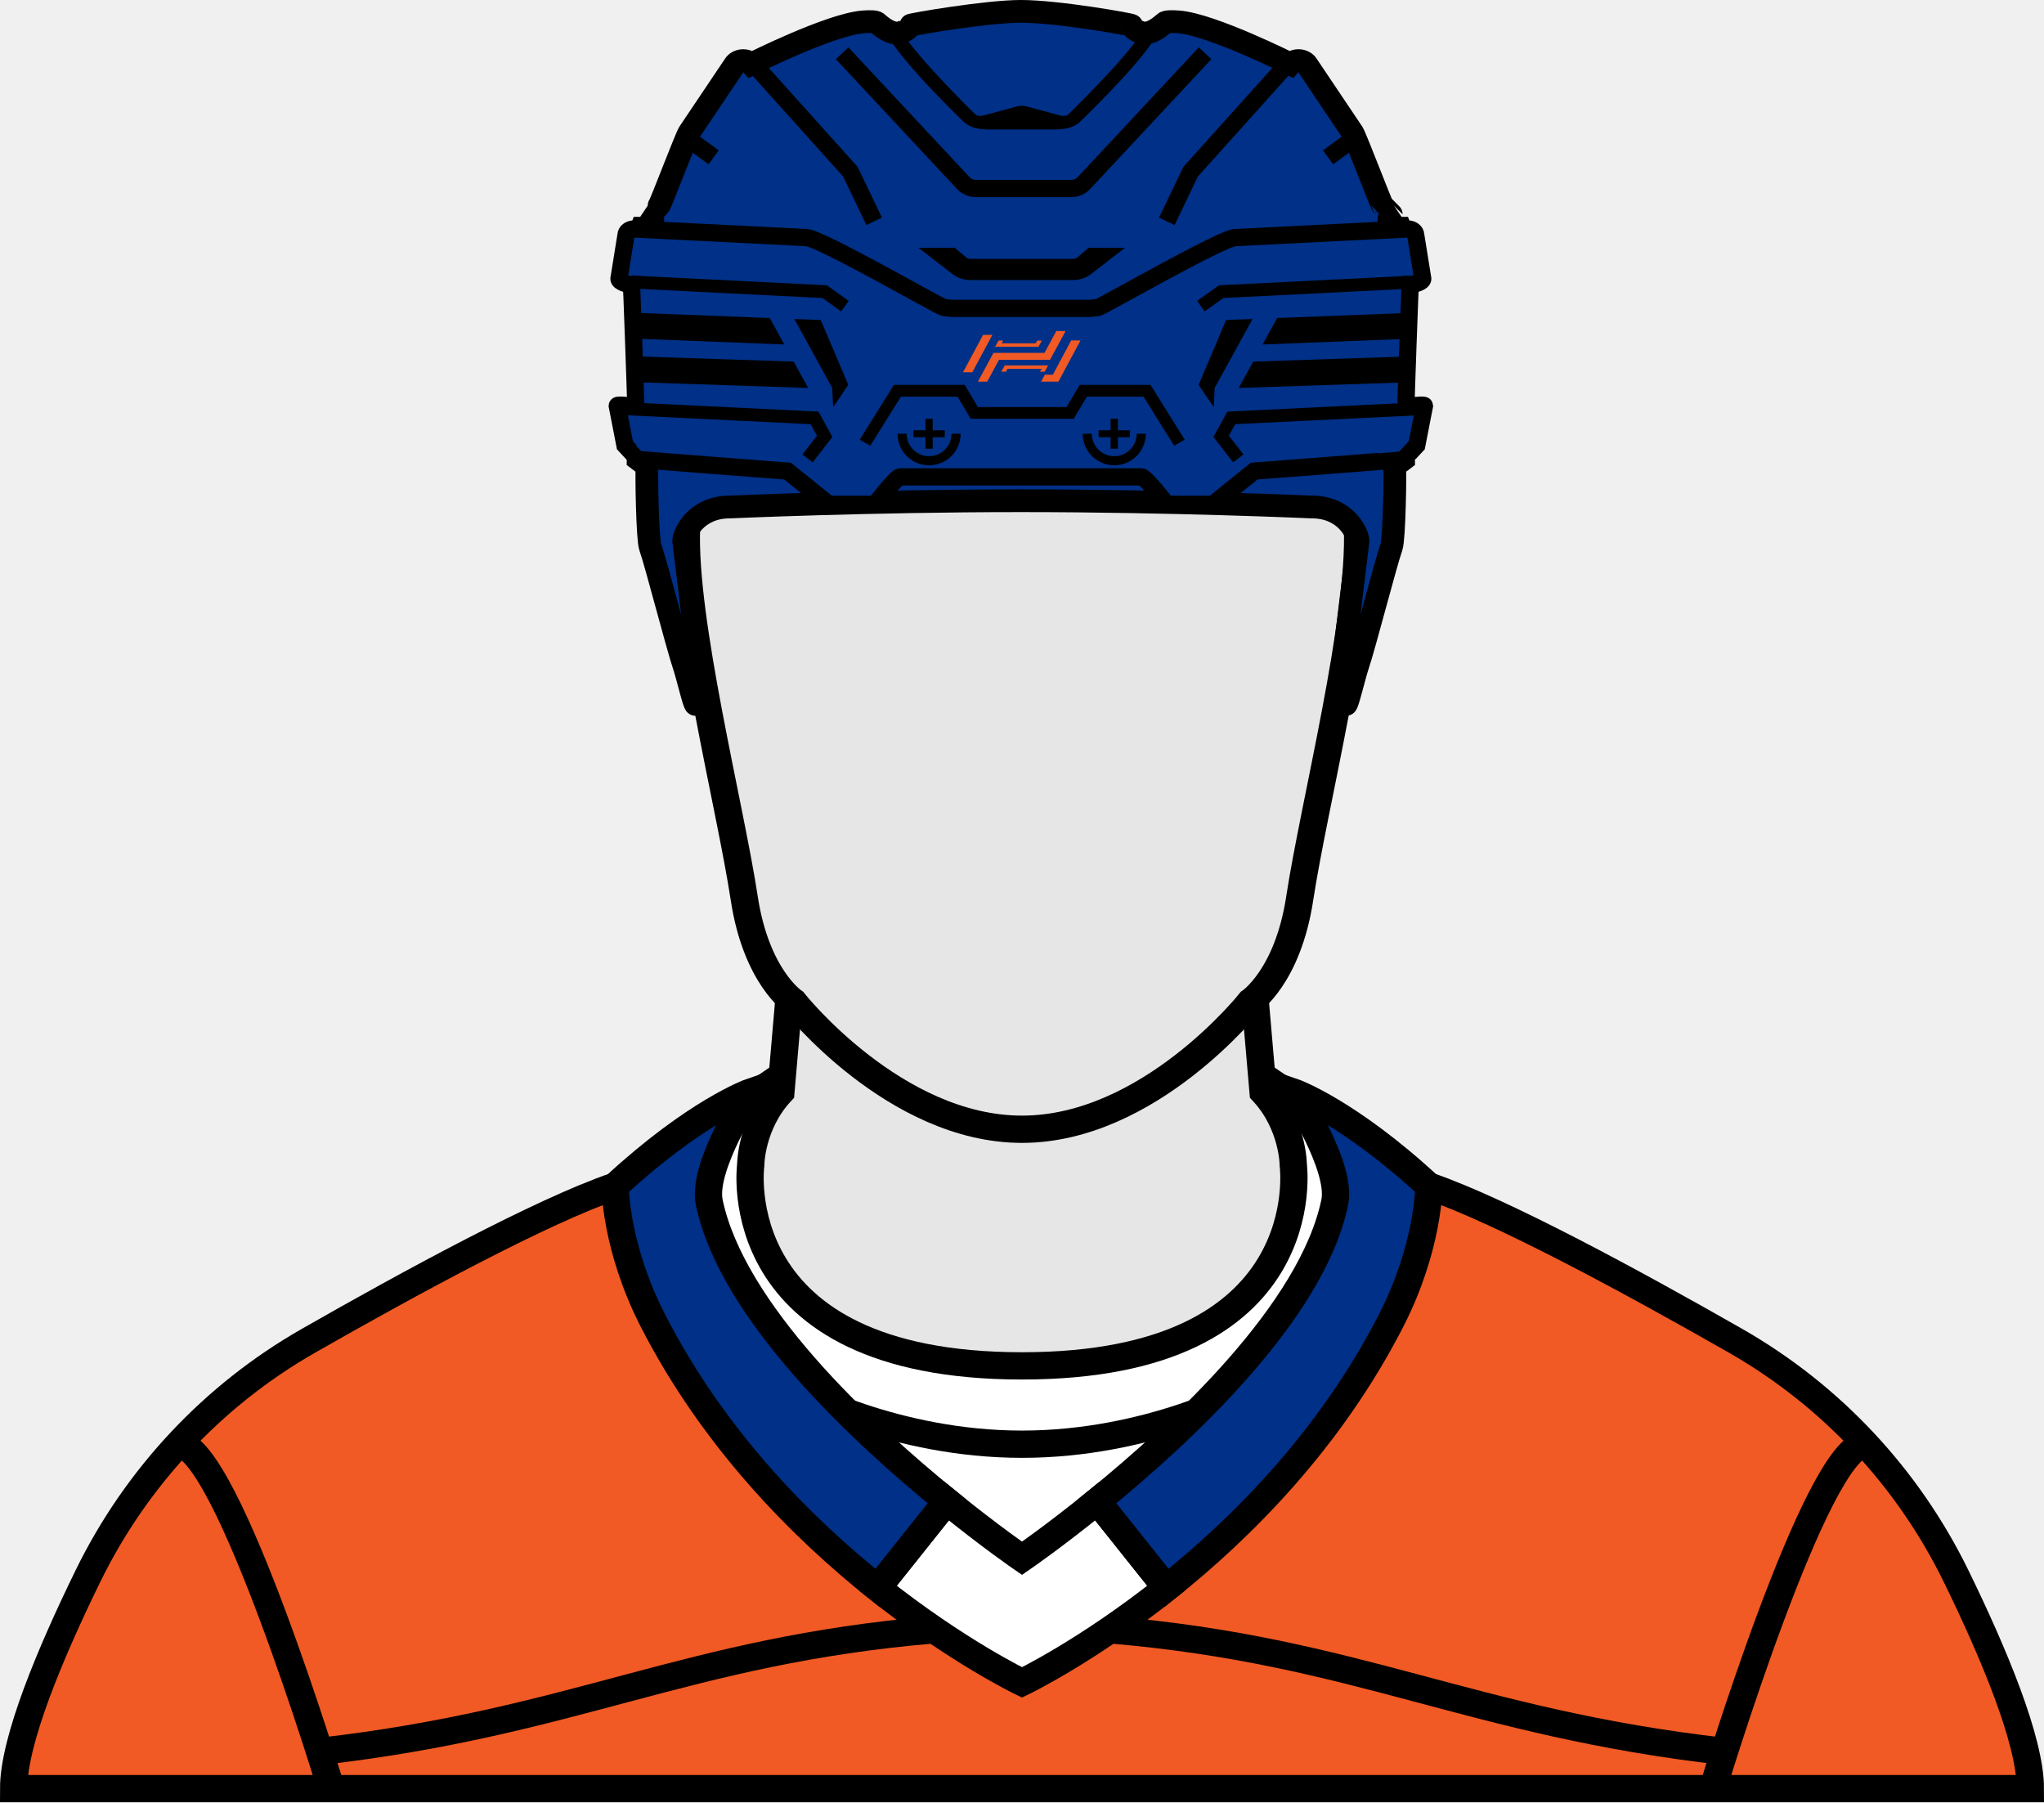
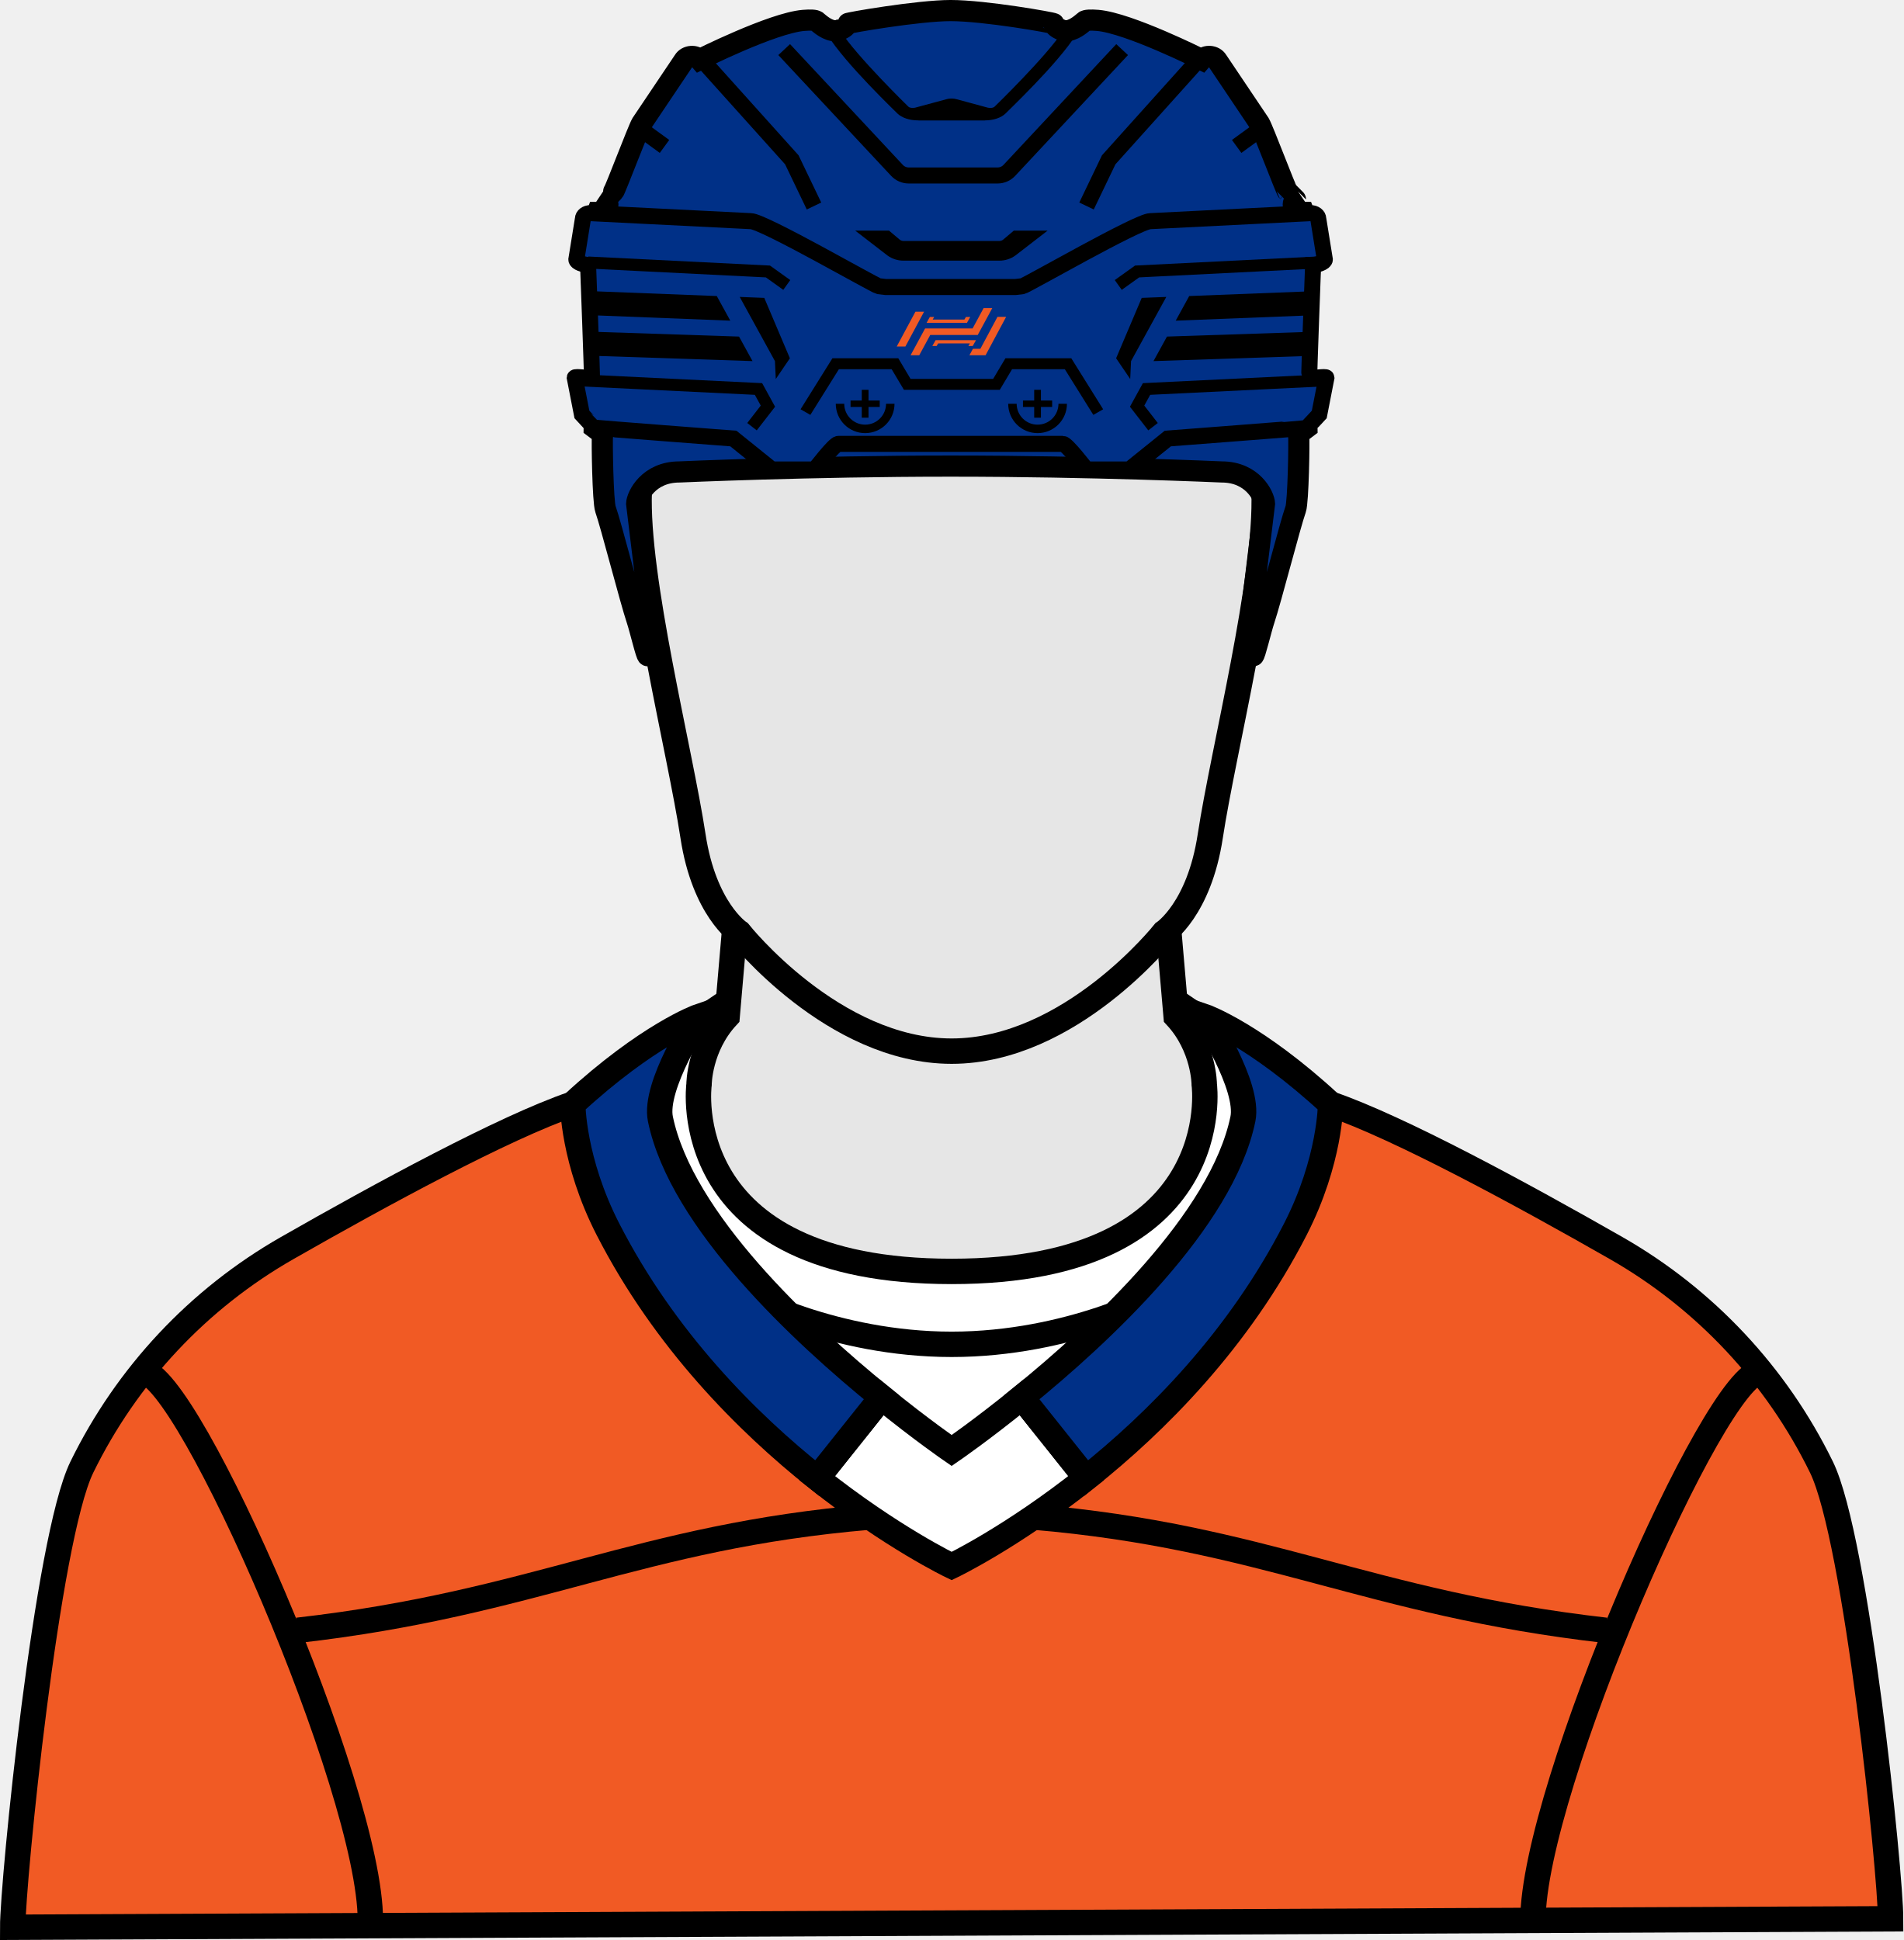
- <svg xmlns="http://www.w3.org/2000/svg" id="Layer_2" data-name="Layer 2" viewBox="0 0 2248.41 1982.27">
+ <svg xmlns="http://www.w3.org/2000/svg" id="Layer_2" data-name="Layer 2" viewBox="0 0 2248.41 2292.33">
  <defs>
    <style>
      .cls-1 {
        fill: #e6e6e6;
      }

      .cls-1, .cls-2, .cls-3, .cls-4, .cls-5, .cls-6, .cls-7, .cls-8, .cls-9, .cls-10, .cls-11 {
        stroke-miterlimit: 10;
      }

      .cls-1, .cls-2, .cls-4, .cls-5, .cls-6, .cls-7, .cls-8, .cls-9, .cls-10, .cls-11 {
        stroke: #000;
      }

      .cls-1, .cls-2, .cls-5, .cls-8, .cls-11 {
        stroke-width: 30px;
      }

      .cls-2, .cls-12 {
        fill: #f15a24;
      }

-       .cls-13, .cls-11 {
-         fill: #fff;
-       }
- 
      .cls-3 {
        stroke: #ff0;
      }

-       .cls-3, .cls-14, .cls-7, .cls-8, .cls-9, .cls-10 {
+       .cls-3, .cls-13, .cls-7, .cls-8, .cls-9, .cls-10 {
        fill: none;
      }

      .cls-4 {
        stroke-width: 25px;
      }

      .cls-4, .cls-5, .cls-6 {
        fill: #003087;
      }

      .cls-6, .cls-10 {
        stroke-width: 18.94px;
      }

      .cls-7 {
        stroke-width: 10px;
      }

      .cls-9 {
        stroke-width: 14.2px;
      }
+ 
+       .cls-11 {
+         fill: #fff;
+       }
    </style>
  </defs>
  <g id="Layer_1-2" data-name="Layer 1">
-     <g id="Tangy">
+     <g id="OOHS">
      <g>
-         <path class="cls-2" d="M1571.82,1304.53c81.15,27.86,226.2,106.69,337.37,170.21,104.97,59.97,189.4,150.19,242.51,258.8,41.55,84.97,81.71,180.8,81.71,233.73H15c0-52.93,40.17-148.76,81.72-233.73,53.11-108.61,137.53-198.83,242.51-258.8,111.17-63.52,256.22-142.35,337.36-170.21l48.58,27.76,133.84,242.89,265.2,215.13,298.42-246.36,104.09-239.42h45.11Z" />
+         <path class="cls-2" d="M1571.82,1304.53c81.15,27.86,226.2,106.69,337.37,170.21,104.97,59.97,189.4,150.19,242.51,258.8,41.55,84.97,81.71,480.8,81.71,533.73l-2218.41,10c0-52.93,40.17-458.76,81.72-543.73,53.11-108.61,137.53-198.83,242.51-258.8,111.17-63.52,256.22-142.35,337.36-170.21l48.58,27.76,133.84,242.89,265.2,215.13,298.42-246.36,104.09-239.42h45.11Z" />
        <g>
-           <path class="cls-8" d="M196.13,1588.48c53.67,0,168.17,378.79,168.17,378.79" />
-           <path class="cls-8" d="M2052.29,1588.48c-53.67,0-168.17,378.79-168.17,378.79" />
+           <path class="cls-8" d="M2080.24,1620.91c-53.67,0-269.35,493.35-269.35,648.36" />
          <path class="cls-8" d="M1220.86,1792.57c273.48,23.19,394.92,101.84,676.07,133.84" />
+           <path class="cls-8" d="M168.18,1620.91c53.67,0,269.35,493.35,269.35,648.36" />
          <path class="cls-8" d="M1027.56,1792.57c-273.48,23.19-394.92,101.84-676.07,133.84" />
        </g>
        <polygon class="cls-11" points="877.85 1530.07 1124.21 1760.81 1370.57 1530.07 877.85 1530.07" />
        <path class="cls-11" d="M1283.1,1746.61c-87.82,69.88-158.89,103.85-158.89,103.85,0,0-71.08-33.98-158.9-103.85l76.12-95.45c47.79,38.8,82.78,62.81,82.78,62.81,0,0,34.99-24.01,82.77-62.81l76.12,95.45Z" />
        <path class="cls-3" d="M825.8,1201.02h0" />
        <path class="cls-3" d="M1422.63,1201.03h-.01" />
        <path class="cls-11" d="M1387.46,1182.39l25.15,17.1c10.41,7.08,19.23,16.26,25.88,26.94l55.85,89.65-71.7,148.05-52.06,65.93s-106.85,58.41-246.36,58.41c-139.52,0-246.36-58.41-246.36-58.41l-52.06-65.93-71.7-148.05,55.85-89.65c6.66-10.69,15.47-19.86,25.88-26.94l25.15-17.1" />
        <path class="cls-5" d="M1041.43,1651.16l-76.12,95.45c-82.61-65.72-180.03-163.2-247.08-294.03-41.64-81.26-41.64-148.05-41.64-148.05,88.65-81.77,148.27-103.18,149.2-103.5-.77,1.18-53.72,82.1-45.64,121.19,24.83,120.09,167.63,252.9,261.28,328.94Z" />
        <path class="cls-5" d="M1571.82,1304.53s0,66.79-41.64,148.05c-67.05,130.84-164.47,228.31-247.08,294.03l-76.12-95.45c93.65-76.03,236.45-208.84,261.28-328.94,8.08-39.09-44.86-120.01-45.63-121.19.93.32,60.54,21.73,149.19,103.5Z" />
        <path class="cls-1" d="M1379.01,1080.69l10.39,120.33c33.21,35.84,33.21,80.37,33.21,80.37,0,0,30.07,220.92-298.41,220.92-328.48,0-298.41-220.92-298.41-220.92,0,0,0-44.53,33.21-80.37l10.39-120.33" />
        <path class="cls-1" d="M1124.19,1242.05c140.16,0,251.08-140.17,251.08-140.17,0,0,41.3-27.38,54.44-113.88,15.48-101.9,67.43-304.36,63.51-407.36-2.71-71.4-14.81-227.99-65.7-278.14-56.22-55.4-246.39-87.6-303.33-87.6-56.94,0-247.11,32.2-303.33,87.6-50.89,50.15-62.99,206.74-65.7,278.14-3.92,103,48.03,305.46,63.51,407.36,13.14,86.51,54.44,113.88,54.44,113.88,0,0,110.91,140.17,251.08,140.17Z" />
      </g>
      <g>
        <path class="cls-4" d="M1001.03,27.96c-1.17,2.92-4.02,5.52-9.63,7.58-.28.12-.61.24-.89.32-4.16,1.18-8.65.28-13.18-1.93-.51-.24-.98-.51-1.5-.79-.47-.2-.89-.47-1.35-.75-.47-.28-.94-.55-1.4-.87-.47-.28-.89-.59-1.36-.91-.42-.28-.79-.55-1.21-.87-.51-.36-1.03-.75-1.5-1.14-.47-.36-.93-.71-1.36-1.07-.89-.71-1.78-1.46-2.66-2.25v-.08c-1.73-1.54-7.52-1.78-15.8-1.1-36.78,3.08-122.88,46.32-122.88,46.32-4.86-5.56-14.91-4.81-18.55,1.34l-49.87,74.23c-4.11,6.95-31.08,78.5-32.9,80.2,0,0-9.47,9.47-9.47,9.51.33.39,2.15,2.84,2.38,4.06,1.96,10.93-10.75,11.25-12.24,11.25,0,0-17.35,44.76-12.77,44.76h4.38s6.28,127.44,6,130.64l-1.32,78.88,9.77,7.38c-.75,9.17.45,80.31,3.56,89.01,6.38,17.85,29.25,107.11,37.28,131.1,3.56,10.65,11.18,43.02,12.61,41.99l.47-.36c4.35-3.08,6.82-7.58,6.73-12.31l-20.29-166.99c.33-8.92,14.05-37.45,50.55-37.45,0,0,154.13-6.91,318.96-6.91h.76s0,0,0,0h.76s.19,0,.19,0h-3.23s.19,0,.19,0h1.52-.37s.19,0,.19,0h.57s0,0,0,0h.19s0,0,0,0h.76s-3.23,0-3.23,0h.19s.57,0,.57,0h.19s0,0,0,0h.57s.19,0,.19,0h2.67s.19,0,.19,0h.57s0,0,0,0h.76s.19,0,.19,0h-3.23s.19,0,.19,0h1.52-.37s.19,0,.19,0h.57s0,0,0,0h.19s0,0,0,0h.76s-3.23,0-3.23,0h.19s.57,0,.57,0h.19s0,0,0,0h.57s.19,0,.19,0c164.83,0,318.96,6.91,318.96,6.91,36.5,0,50.23,28.53,50.55,37.45l-20.29,166.99c-.09,4.74,2.38,9.23,6.73,12.31l.47.36c1.43,1.03,9.05-31.34,12.61-41.99,8.03-23.99,30.9-113.25,37.28-131.1,3.11-8.71,4.31-79.84,3.56-89.01l9.77-7.38-1.32-78.88c-.28-3.2,6-130.65,6-130.65h4.38c4.58,0-12.77-44.76-12.77-44.76-1.5,0-14.21-.32-12.24-11.25.23-1.22,2.06-3.67,2.38-4.06,0-.04-9.47-9.51-9.47-9.51-1.82-1.7-28.79-73.26-32.9-80.2l-49.87-74.23c-3.65-6.16-13.69-6.91-18.55-1.34,0,0-86.1-43.24-122.88-46.32-8.27-.67-14.07-.43-15.8,1.1v.08c-.89.79-1.78,1.54-2.66,2.25-.42.36-.89.71-1.36,1.07-.47.39-.98.79-1.5,1.14-.42.32-.79.59-1.21.87-.47.32-.89.63-1.36.91-.47.32-.93.59-1.4.87-.47.28-.89.55-1.35.75-.51.28-.98.55-1.5.79-4.53,2.21-9.02,3.12-13.18,1.93-.28-.08-.61-.2-.89-.32-5.61-2.05-8.46-4.66-9.63-7.58-.42-1.07-81.27-15.46-121.91-15.46-37.96,0-121.49,14.39-121.91,15.46Z" />
        <path class="cls-6" d="M990.27,524.5c-4.55,0-27.65,30.22-27.65,30.22h-50.9l-45.38-36.55s-163.57-12.49-164.37-12.88c-.29-.11-14.54-15.56-14.54-15.56l-8.47-43.46c.22-2.12,19.05,1.57,20.29-.32.44-.73-4.54-132.91-4.54-132.91-4.6,0-13.86-2.85-13.86-6.36l7.76-48.13c0-3.7,3.92-6.7,8.76-6.7l189.56,9.47c14.6,0,145.6,75.55,151.08,76.84l8.39,1h153.1s8.39-1,8.39-1c5.47-1.28,136.48-76.84,151.08-76.84l189.56-9.47c4.84,0,8.76,3,8.76,6.7l7.76,48.13c0,3.52-9.27,6.36-13.86,6.36,0,0-4.98,132.18-4.54,132.91,1.24,1.9,20.07-1.8,20.29.32l-8.47,43.46s-14.25,15.45-14.54,15.56c-.8.39-164.37,12.88-164.37,12.88l-45.38,36.55h-50.9s-23.11-30.22-27.65-30.22h-265.34Z" />
        <g id="Logos">
          <g id="White">
            <polygon class="cls-12" points="1069.55 409.45 1091.62 368.32 1081.4 368.32 1059.32 409.45 1069.55 409.45" />
            <polygon class="cls-12" points="1178.31 374.44 1158.16 412.11 1149.34 412.11 1145.2 419.78 1164.28 419.78 1188.54 374.44 1178.31 374.44" />
            <polygon class="cls-12" points="1172.17 364.1 1161.94 364.1 1148.96 388.1 1092.83 388.1 1075.69 419.78 1085.92 419.78 1098.92 395.78 1155.03 395.78 1155.04 395.78 1172.17 364.1" />
            <polygon class="cls-12" points="1106.5 408.84 1108.3 405.76 1145.79 405.76 1143.98 408.84 1149.1 408.84 1152.97 401.92 1105.25 401.92 1101.38 408.84 1106.5 408.84" />
            <polygon class="cls-12" points="1141.06 374.53 1139.25 377.61 1101.77 377.61 1103.57 374.53 1098.45 374.53 1094.59 381.45 1142.3 381.45 1146.17 374.53 1141.06 374.53" />
          </g>
        </g>
        <path d="M1124.28,142.25h39.3c9.91,0,19.1-3.06,24.24-8.11,18.44-18.09,78.95-76.9,90.59-106.62,0,0-18.79,2.92-22.44,8.59-19.45,30.27-81.07,89.95-81.07,89.95-1.96,1.76-5.52,1.6-7.83,1.2l-36.55-9.89c-1.98-.62-4.06-.93-6.14-.95h-.76c-2.08.02-4.16.33-6.14.95l-36.55,9.89c-2.32.4-5.87.55-7.83-1.2,0,0-61.25-59.62-80.51-89.83-3.59-5.63-22.35-8.51-22.35-8.51,11.63,29.72,71.49,88.33,89.93,106.42,5.14,5.04,14.32,8.11,24.24,8.11h39.3" />
        <path d="M1084.98,142.25h78.61s-2.37-5.23-2.37-5.23c-.39-.67-28.27-8.09-35.04-9.57-1.01-.22-2.02-.22-3.04,0-6.86,1.47-35.43,8.74-35.78,9.57l-2.37,5.23Z" />
-         <path class="cls-14" d="M1430.47,66.79s5.23.54,7.84,4.95l-155.87,106.45c24.31-45.24,99.76-101.14,112.75-113.9,1.05-1.03,2.63-1.52,4.22-1.31l31.06,3.82Z" />
-         <path class="cls-14" d="M818.26,66.79s-5.23.54-7.84,4.95l155.87,106.45c-24.31-45.24-99.76-101.14-112.75-113.9-1.05-1.03-2.63-1.52-4.22-1.31l-31.06,3.82Z" />
+         <path class="cls-13" d="M1430.47,66.79s5.23.54,7.84,4.95l-155.87,106.45c24.31-45.24,99.76-101.14,112.75-113.9,1.05-1.03,2.63-1.52,4.22-1.31l31.06,3.82Z" />
+         <path class="cls-13" d="M818.26,66.79s-5.23.54-7.84,4.95l155.87,106.45c-24.31-45.24-99.76-101.14-112.75-113.9-1.05-1.03-2.63-1.52-4.22-1.31l-31.06,3.82Z" />
        <path d="M1197.62,272.54l-12.86,10.85c-1.18.86-2.64,1.34-4.13,1.34h-113.38c-1.49,0-2.96-.48-4.14-1.34l-12.86-10.85h-39.91l37.92,29.27c5.41,3.98,12.15,6.18,18.98,6.18h113.38c6.83,0,13.57-2.19,18.98-6.17l37.92-29.28h-39.91Z" />
        <polygon points="1039.24 473.28 1025.99 473.28 1025.99 460.61 1018.03 460.61 1018.03 473.28 1004.78 473.28 1004.78 480.88 1018.03 480.88 1018.03 493.55 1025.99 493.55 1025.99 480.88 1039.24 480.88 1039.24 473.28" />
        <polygon points="1242.93 473.28 1229.67 473.28 1229.67 460.61 1221.72 460.61 1221.72 473.28 1208.46 473.28 1208.46 480.88 1221.72 480.88 1221.72 493.55 1229.67 493.55 1229.67 480.88 1242.93 480.88 1242.93 473.28" />
        <path d="M1291.59,490.23l-33.71-53.98h-62.3l-14.51,24.37h-113.25l-14.51-24.37h-62.3l-33.71,53.98-11.59-6.61,37.64-60.28h77.81l14.51,24.37h97.55l14.51-24.37h77.81l37.64,60.28-11.59,6.61Z" />
        <g>
          <polyline class="cls-10" points="828.99 70.41 935.4 188.82 961.6 243.42" />
          <polyline class="cls-10" points="1416.14 70.41 1309.73 188.82 1283.53 243.42" />
          <path class="cls-10" d="M926.37,58.61l133.29,142.75c3.58,3.82,8.58,5.98,13.81,5.98h105.03c5.23,0,10.23-2.17,13.81-5.98l133.29-142.75" />
        </g>
        <line class="cls-10" x1="747.87" y1="145.98" x2="784.99" y2="173.03" />
        <line class="cls-10" x1="1498.01" y1="145.98" x2="1460.89" y2="173.03" />
        <polyline class="cls-9" points="694.7 310.19 907.16 320.78 929.43 336.71" />
        <polyline class="cls-9" points="678.96 449.1 896.02 459.63 907.16 479.92 888.35 504.18" />
        <polyline class="cls-9" points="1555.75 310.19 1343.29 320.78 1321.02 336.71" />
        <polyline class="cls-9" points="1571.49 449.1 1354.43 459.63 1343.29 479.92 1362.1 504.18" />
-         <g>
-           <line class="cls-13" x1="698.32" y1="406.13" x2="884.9" y2="412.66" />
-           <polygon points="888.95 426.69 697.82 420.32 698.82 391.94 873.04 397.71 888.95 426.69" />
-         </g>
-         <g>
-           <line class="cls-13" x1="698.32" y1="358.23" x2="859.19" y2="364.93" />
-           <polygon points="862.71 378.89 697.73 372.43 698.91 344.04 846.74 349.8 862.71 378.89" />
-         </g>
+         <polygon points="888.95 426.69 697.82 420.32 698.82 391.94 873.04 397.71 888.95 426.69" />
+         <polygon points="862.71 378.89 697.73 372.43 698.91 344.04 846.74 349.8 862.71 378.89" />
        <polygon points="933.11 423.34 902.85 351.99 873.83 350.86 915.46 426.69 916.45 447.84 933.11 423.34" />
        <polygon points="1362.64 426.69 1553.78 420.32 1552.78 391.94 1378.56 397.71 1362.64 426.69" />
        <polygon points="1388.89 378.89 1553.87 372.43 1552.69 344.04 1404.86 349.8 1388.89 378.89" />
        <polygon points="1318.49 423.34 1348.75 351.99 1377.77 350.86 1336.13 426.69 1335.15 447.84 1318.49 423.34" />
        <g>
          <path class="cls-7" d="M992.31,477.08c0,16.4,13.3,29.7,29.7,29.7s29.7-13.3,29.7-29.7" />
          <path class="cls-7" d="M1255.4,477.08c0,16.4-13.3,29.7-29.7,29.7s-29.7-13.3-29.7-29.7" />
        </g>
      </g>
    </g>
  </g>
</svg>
